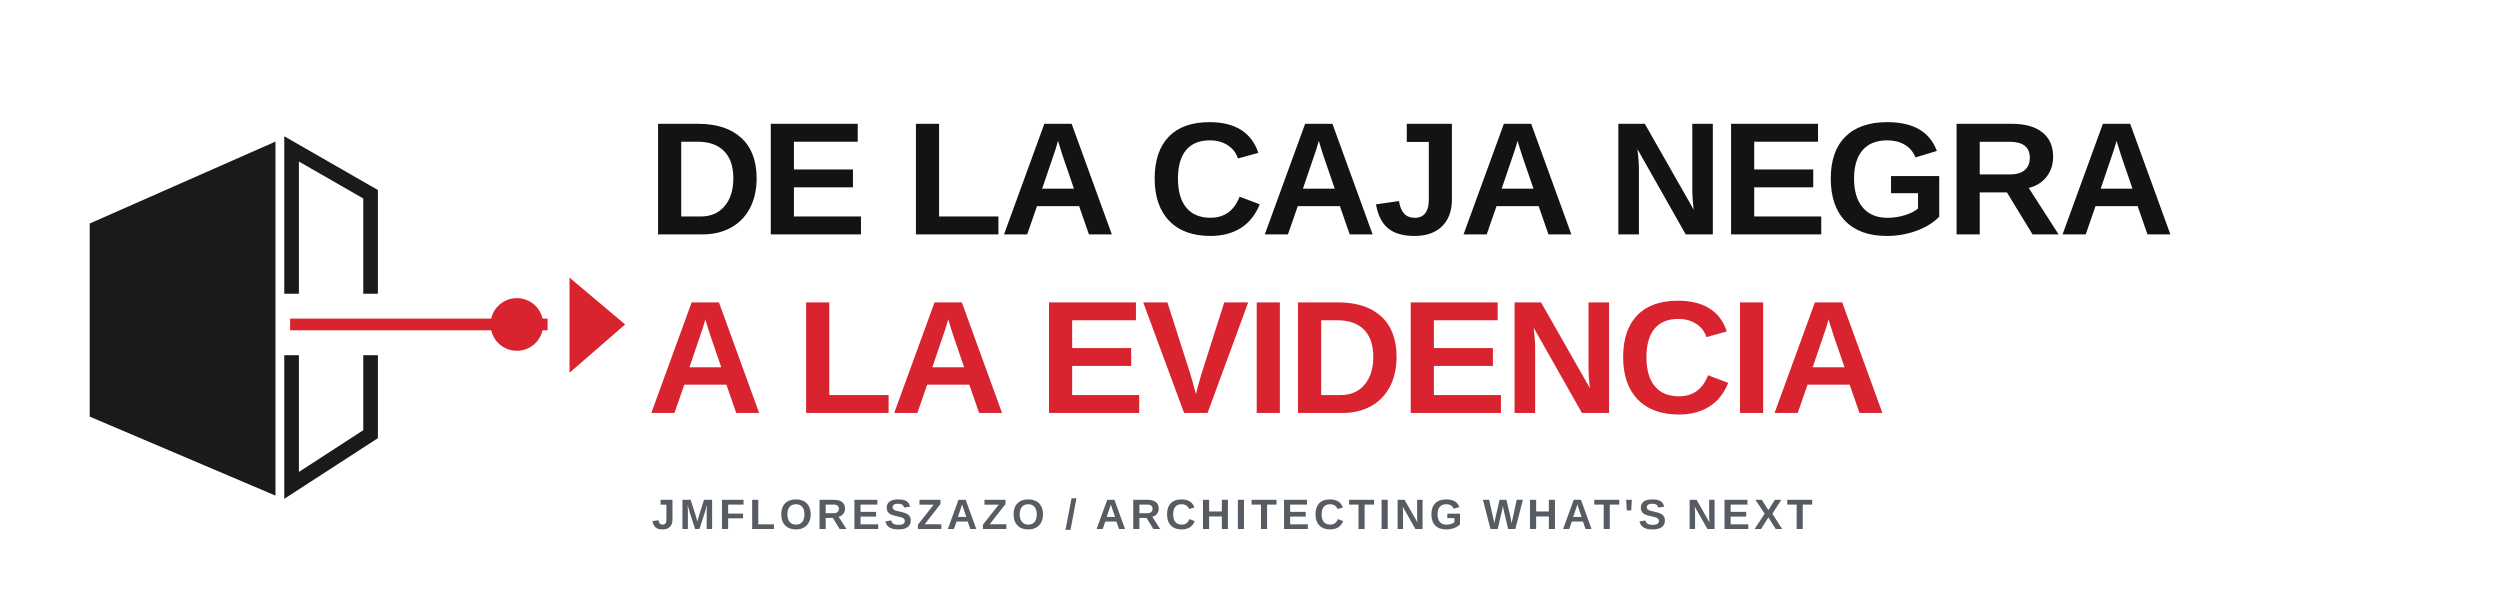
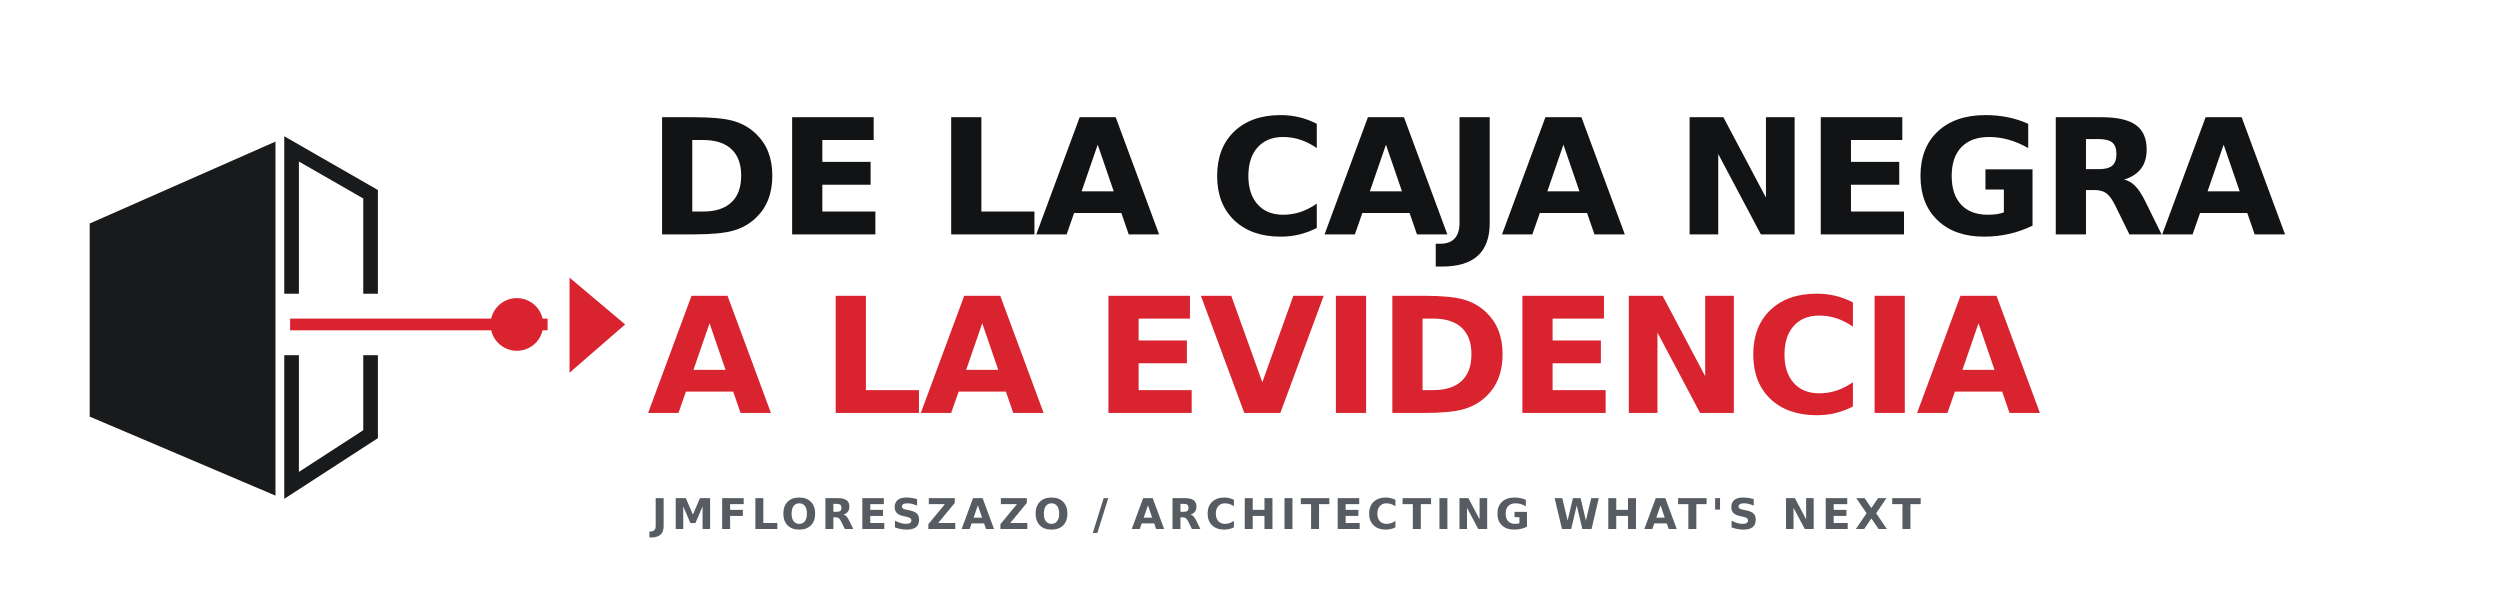
<svg xmlns="http://www.w3.org/2000/svg" viewBox="0 0 1120 265" width="1120" height="265" role="img">
  <g transform="scale(.58)">
    <g transform="translate(6 28) scale(1.13)" stroke-linejoin="miter">
      <path d="M56 128 L183 72 L183 314 L56 260 Z" fill="#181A1C" />
      <path d="M194 176 V77 L248 108 V176" fill="none" stroke="#181A1C" stroke-width="10" stroke-linecap="butt" />
      <path d="M194 218 V307 L248 272 V218" fill="none" stroke="#181A1C" stroke-width="10" stroke-linecap="butt" />
      <path d="M193 197 H369" fill="none" stroke="#D9232E" stroke-width="8" stroke-linecap="butt" />
      <circle cx="348" cy="197" r="18" fill="#D9232E" />
      <path d="M384 165 L422 197 L384 230 Z" fill="#D9232E" />
    </g>
  </g>
-   <text x="290" y="105" font-family="Arial,Helvetica,sans-serif" font-size="72" font-weight="800" fill="#121315" letter-spacing="-1.5" text-anchor="start">DE LA CAJA NEGRA</text>
-   <text x="290" y="185" font-family="Arial,Helvetica,sans-serif" font-size="72" font-weight="800" fill="#D9232E" letter-spacing="-1.5" text-anchor="start">A LA EVIDENCIA</text>
-   <text x="292" y="237" font-family="Arial,Helvetica,sans-serif" font-size="19" font-weight="700" fill="#565C62" letter-spacing="1.9" text-anchor="start">JMFLORESZAZO / ARCHITECTING WHAT'S NEXT</text>
+   <text x="290" y="105" font-family="DejaVu Sans" font-size="72" font-weight="800" fill="#121315" letter-spacing="-1.5" text-anchor="start">DE LA CAJA NEGRA</text>
+   <text x="290" y="185" font-family="DejaVu Sans" font-size="72" font-weight="800" fill="#D9232E" letter-spacing="-1.5" text-anchor="start">A LA EVIDENCIA</text>
+   <text x="292" y="237" font-family="DejaVu Sans" font-size="19" font-weight="700" fill="#565C62" letter-spacing="1.9" text-anchor="start">JMFLORESZAZO / ARCHITECTING WHAT'S NEXT</text>
</svg>
